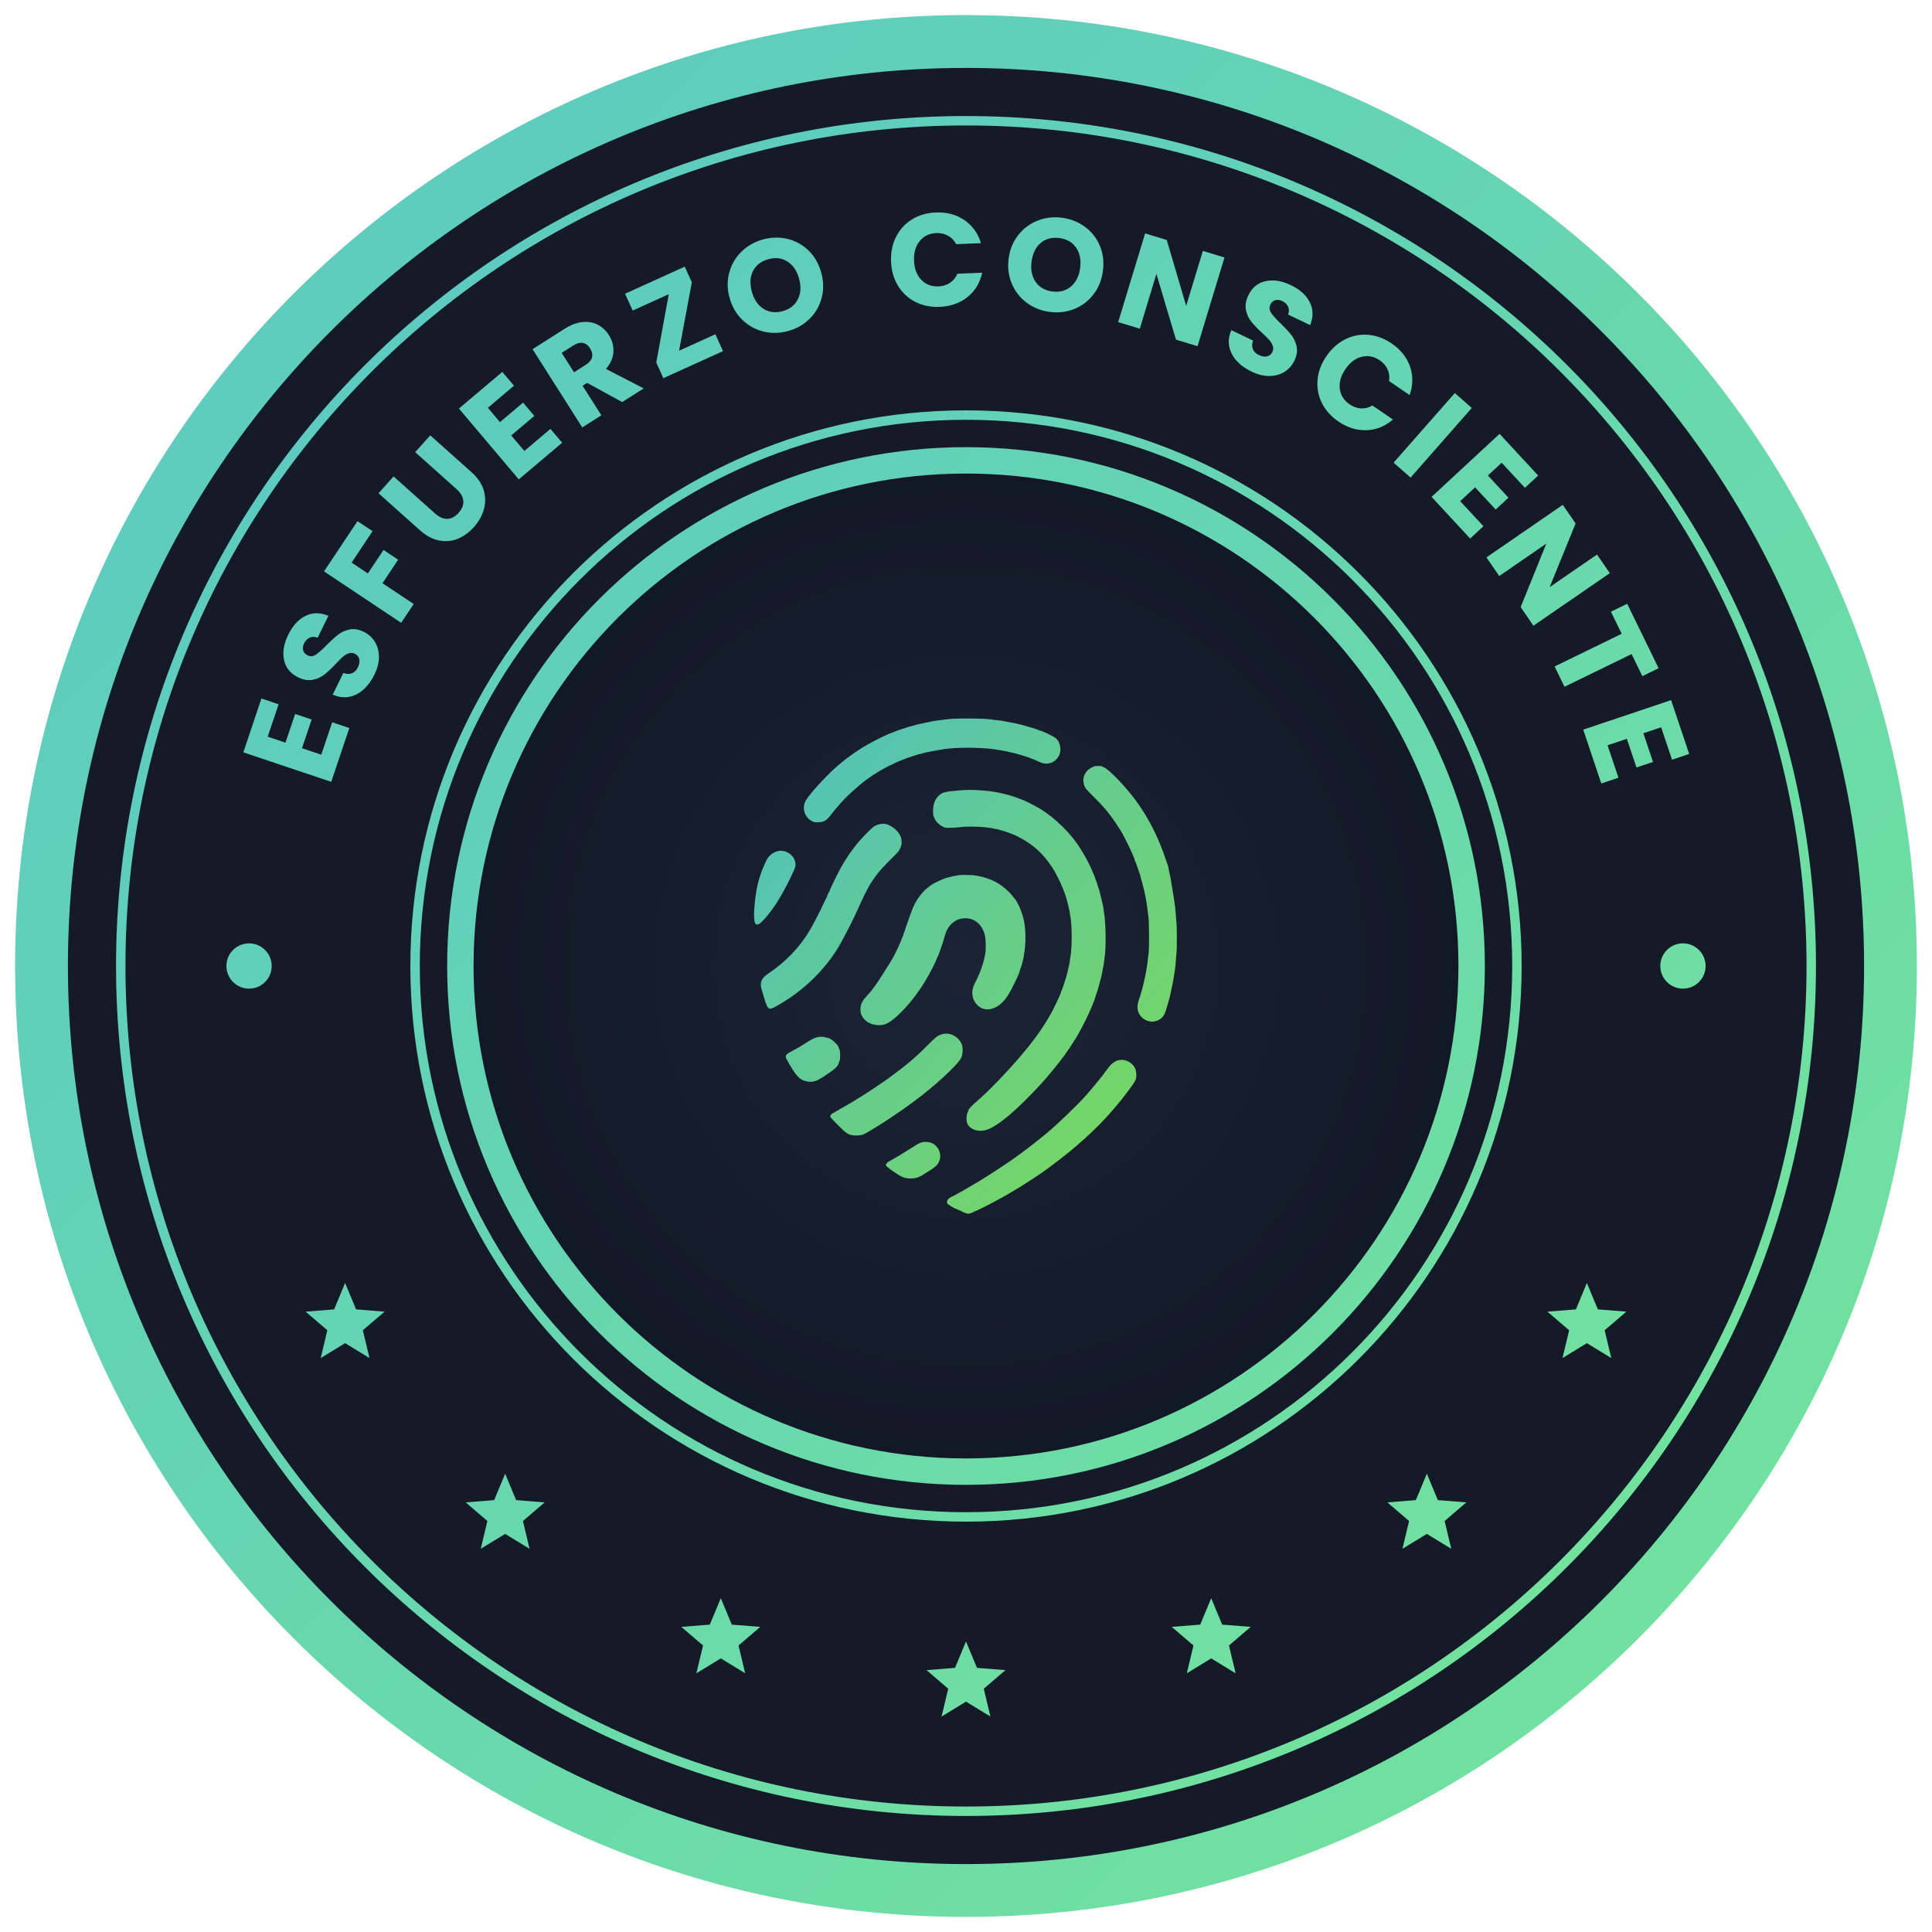
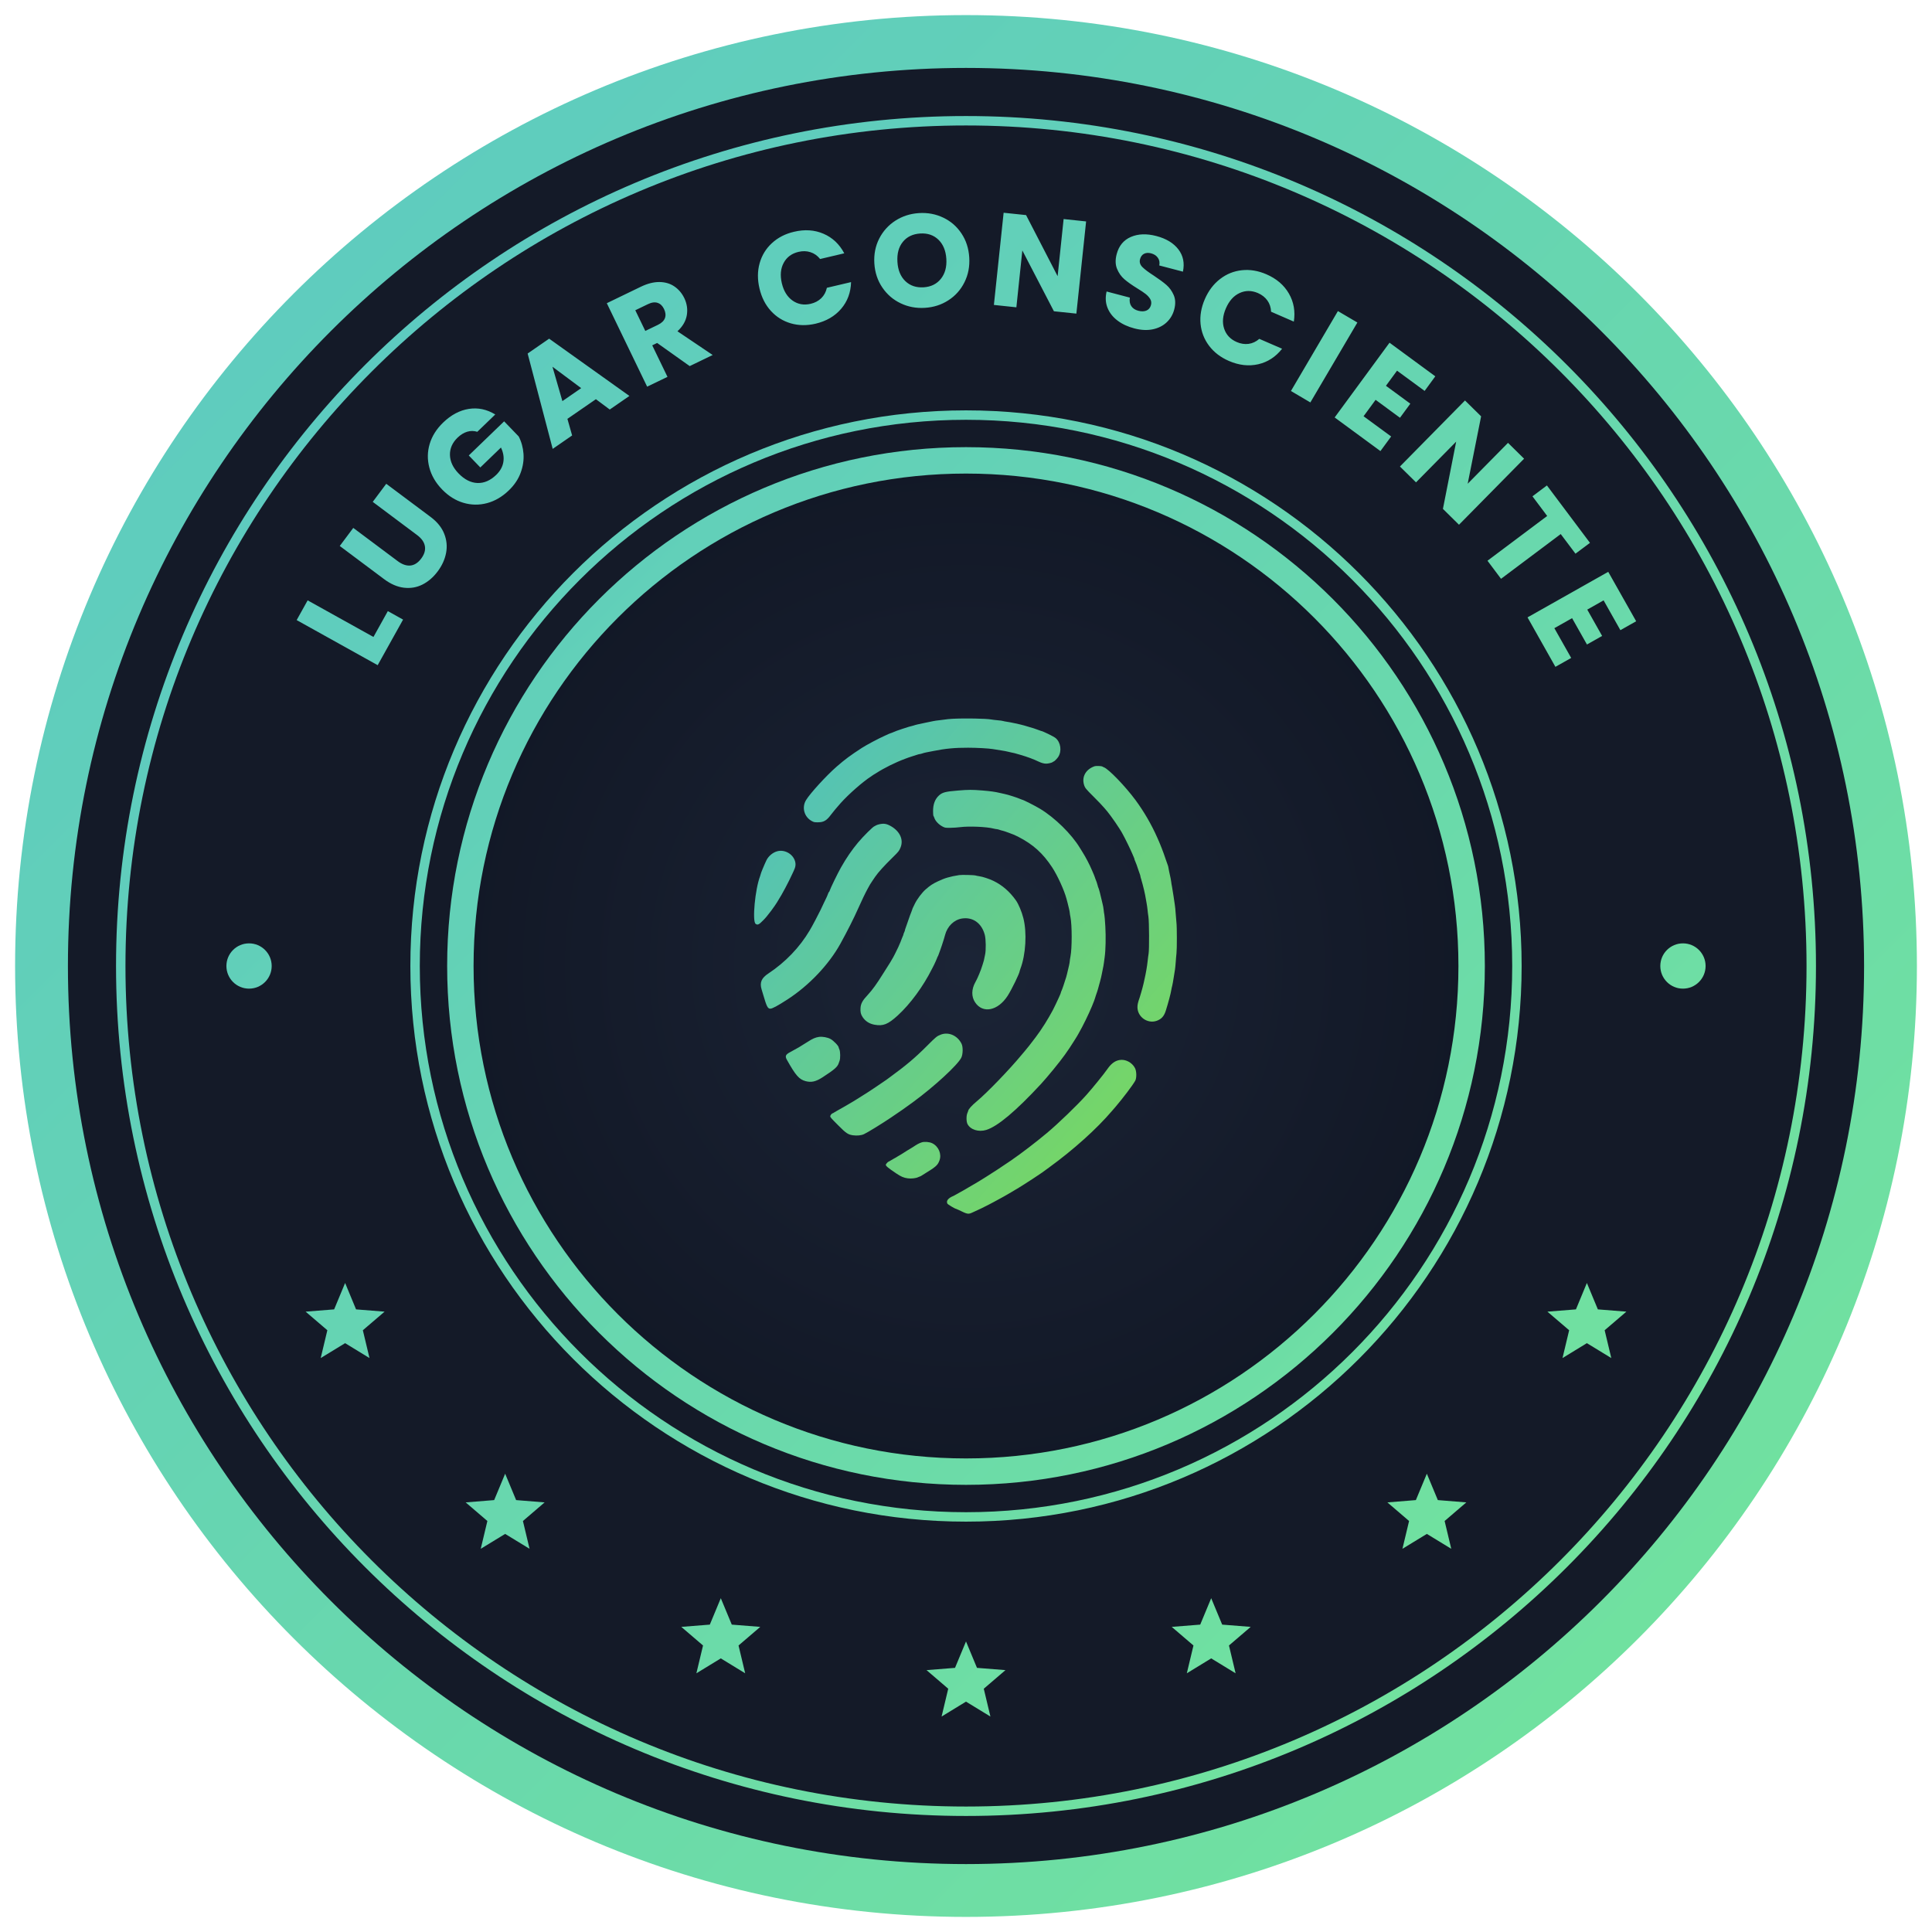
- <svg xmlns="http://www.w3.org/2000/svg" viewBox="0 0 512 512" width="512" height="512" role="img" aria-label="Sello ESFUERZO CONSCIENTE">
+ <svg xmlns="http://www.w3.org/2000/svg" viewBox="0 0 512 512" width="512" height="512" role="img" aria-label="Sello LUGAR CONSCIENTE">
  <defs>
    <linearGradient id="sello-g" x1="0" y1="0" x2="1" y2="1">
      <stop offset="0" stop-color="#5BC8C4" />
      <stop offset="1" stop-color="#74E59A" />
    </linearGradient>
    <linearGradient id="sello-gu" gradientUnits="userSpaceOnUse" x1="60" y1="60" x2="452" y2="452">
      <stop offset="0" stop-color="#5BC8C4" />
      <stop offset="1" stop-color="#74E59A" />
    </linearGradient>
    <linearGradient id="sello-m" x1="0" y1="1" x2="1" y2="0">
      <stop offset="0" stop-color="#4FC0C2" />
      <stop offset="1" stop-color="#7DDA55" />
    </linearGradient>
    <radialGradient id="sello-c" cx="0.5" cy="0.5" r="0.5">
      <stop offset="0" stop-color="#1B2436" />
      <stop offset="1" stop-color="#121826" />
    </radialGradient>
  </defs>
  <circle cx="256" cy="256" r="252" fill="url(#sello-g)" />
  <circle cx="256" cy="256" r="238" fill="#141A28" />
  <circle cx="256" cy="256" r="224" fill="none" stroke="url(#sello-gu)" stroke-width="2.5" />
-   <path fill="url(#sello-gu)" d="M73.83 186.64L70.94 195.23L75.65 196.81L78.21 189.21L82.59 190.68L80.03 198.28L85.14 200L88.03 191.41L92.58 192.93L87.78 207.2L64.49 199.38L69.28 185.11L73.83 186.64ZM99.22 178.8Q98.03 181.22 96.31 182.75Q94.58 184.28 92.48 184.68Q90.38 185.07 88.18 184.07L88.18 184.07L90.98 178.35Q92.27 178.82 93.27 178.42Q94.27 178.01 94.84 176.85L94.84 176.85Q95.42 175.65 95.21 174.69Q95 173.73 94.03 173.25L94.03 173.25Q93.21 172.85 92.41 173.14Q91.6 173.43 90.86 174.06Q90.13 174.69 88.96 175.95L88.96 175.95Q87.25 177.77 85.93 178.79Q84.61 179.82 82.84 180.16Q81.08 180.51 79 179.49L79 179.49Q75.92 177.98 75.27 174.89Q74.62 171.81 76.38 168.22L76.38 168.22Q78.17 164.58 81 163.2Q83.84 161.83 87.03 163.2L87.03 163.2L84.18 169.01Q83.08 168.55 82.11 168.97Q81.15 169.39 80.59 170.52L80.59 170.52Q80.11 171.5 80.34 172.35Q80.57 173.2 81.54 173.68L81.54 173.68Q82.61 174.2 83.7 173.49Q84.79 172.78 86.53 170.98L86.53 170.98Q88.3 169.2 89.61 168.18Q90.93 167.17 92.66 166.81Q94.4 166.46 96.38 167.43L96.38 167.43Q98.26 168.35 99.33 170.06Q100.4 171.78 100.42 174.05Q100.44 176.32 99.22 178.8L99.22 178.8ZM85.87 151.42L94.74 138.11L98.73 140.77L93.18 149.1L97.49 151.97L101.64 145.74L105.51 148.33L101.36 154.56L109.63 160.07L106.31 165.05L85.87 151.42ZM100.31 130.72L104.3 126.26L115.26 136.05Q116.91 137.52 118.52 137.5Q120.13 137.48 121.53 135.92L121.53 135.92Q122.93 134.35 122.78 132.72Q122.64 131.1 121 129.63L121 129.63L110.03 119.83L114.02 115.37L124.96 125.14Q127.41 127.33 128.18 129.89Q128.94 132.45 128.23 134.98Q127.52 137.51 125.58 139.68L125.58 139.68Q123.65 141.85 121.27 142.8Q118.9 143.75 116.3 143.22Q113.7 142.68 111.25 140.49L111.25 140.49L100.31 130.72ZM136.21 102.22L129.29 108.07L132.5 111.87L138.62 106.69L141.6 110.22L135.48 115.4L138.96 119.51L145.88 113.66L148.97 117.33L137.48 127.04L121.62 108.27L133.12 98.56L136.21 102.22ZM170.59 102.93L164.89 106.55L155.6 101.47L154.39 102.24L159.37 110.06L154.31 113.27L141.13 92.54L149.61 87.15Q152.06 85.59 154.33 85.35Q156.61 85.11 158.41 86.06Q160.22 87 161.38 88.83L161.38 88.83Q162.69 90.9 162.56 93.27Q162.43 95.63 160.58 97.76L160.58 97.76L170.59 102.93ZM148.85 93.52L152.12 98.66L155.25 96.67Q156.64 95.79 156.9 94.67Q157.16 93.55 156.37 92.31L156.37 92.31Q155.62 91.13 154.5 90.89Q153.37 90.65 151.98 91.53L151.98 91.53L148.85 93.52ZM183.34 74.81L179.96 92.95L189.58 88.58L191.61 93.05L175.8 100.22L173.92 96.07L177.23 77.97L167.67 82.3L165.65 77.84L181.46 70.67L183.34 74.81ZM208.92 87.71Q205.58 88.64 202.37 87.87Q199.15 87.1 196.74 84.77Q194.33 82.45 193.36 78.98L193.36 78.98Q192.38 75.51 193.25 72.29Q194.11 69.06 196.45 66.74Q198.8 64.41 202.14 63.47L202.14 63.47Q205.47 62.54 208.69 63.31Q211.9 64.08 214.28 66.4Q216.65 68.71 217.62 72.19L217.62 72.19Q218.6 75.66 217.76 78.89Q216.92 82.12 214.59 84.45Q212.26 86.77 208.92 87.71L208.92 87.71ZM207.45 82.45Q210.28 81.66 211.45 79.29Q212.63 76.93 211.76 73.83L211.76 73.83Q210.88 70.69 208.66 69.3Q206.43 67.9 203.6 68.7L203.6 68.7Q200.73 69.5 199.55 71.83Q198.37 74.16 199.25 77.33L199.25 77.33Q200.13 80.46 202.36 81.86Q204.58 83.25 207.45 82.45L207.45 82.45ZM236.14 69.34Q235.99 65.7 237.45 62.79Q238.91 59.87 241.66 58.16Q244.41 56.46 247.97 56.31L247.97 56.31Q252.35 56.13 255.55 58.31Q258.76 60.49 259.97 64.44L259.97 64.44L253.4 64.71Q252.6 63.2 251.22 62.45Q249.84 61.7 248.13 61.77L248.13 61.77Q245.37 61.88 243.73 63.88Q242.1 65.87 242.23 69.09L242.23 69.09Q242.36 72.3 244.15 74.16Q245.95 76.01 248.71 75.9L248.71 75.9Q250.42 75.83 251.74 74.97Q253.05 74.11 253.72 72.54L253.72 72.54L260.29 72.27Q259.41 76.3 256.39 78.72Q253.37 81.14 249 81.32L249 81.32Q245.43 81.46 242.55 79.99Q239.67 78.51 237.98 75.74Q236.29 72.97 236.14 69.34L236.14 69.34ZM278.23 82.66Q274.79 82.22 272.13 80.26Q269.47 78.3 268.16 75.22Q266.84 72.14 267.3 68.56L267.3 68.56Q267.75 64.99 269.8 62.35Q271.85 59.72 274.92 58.49Q277.99 57.26 281.42 57.7L281.42 57.7Q284.86 58.14 287.52 60.11Q290.18 62.07 291.47 65.13Q292.75 68.19 292.29 71.76L292.29 71.76Q291.83 75.34 289.8 77.99Q287.77 80.64 284.72 81.87Q281.67 83.1 278.23 82.66L278.23 82.66ZM278.92 77.25Q281.84 77.62 283.84 75.9Q285.84 74.18 286.25 70.99L286.25 70.99Q286.67 67.76 285.16 65.61Q283.65 63.46 280.74 63.08L280.74 63.08Q277.78 62.71 275.79 64.39Q273.79 66.08 273.37 69.34L273.37 69.34Q272.96 72.57 274.46 74.72Q275.97 76.87 278.92 77.25L278.92 77.25ZM324.5 68.23L317.36 91.74L311.64 90L306.46 72.59L302.06 87.1L296.33 85.36L303.47 61.85L309.2 63.59L314.35 81.06L318.77 66.49L324.5 68.23ZM331.7 98.49Q329.27 97.33 327.72 95.62Q326.17 93.91 325.76 91.81Q325.35 89.71 326.33 87.5L326.33 87.5L332.07 90.25Q331.61 91.54 332.03 92.54Q332.44 93.53 333.61 94.09L333.61 94.09Q334.81 94.66 335.77 94.44Q336.73 94.22 337.2 93.25L337.2 93.25Q337.59 92.42 337.29 91.62Q337 90.82 336.36 90.09Q335.72 89.36 334.45 88.21L334.45 88.21Q332.62 86.52 331.58 85.2Q330.54 83.89 330.18 82.13Q329.82 80.36 330.82 78.28L330.82 78.28Q332.3 75.19 335.38 74.51Q338.46 73.83 342.06 75.55L342.06 75.55Q345.72 77.3 347.12 80.13Q348.52 82.95 347.19 86.15L347.19 86.15L341.35 83.36Q341.8 82.25 341.37 81.29Q340.93 80.33 339.8 79.78L339.8 79.78Q338.82 79.32 337.97 79.55Q337.12 79.78 336.65 80.76L336.65 80.76Q336.14 81.84 336.86 82.92Q337.58 84 339.4 85.72L339.4 85.72Q341.2 87.48 342.22 88.78Q343.25 90.09 343.62 91.82Q344 93.55 343.04 95.54L343.04 95.54Q342.14 97.43 340.44 98.52Q338.73 99.61 336.46 99.65Q334.19 99.68 331.7 98.49L331.7 98.49ZM351.51 94.4Q353.57 91.39 356.47 89.93Q359.38 88.46 362.61 88.73Q365.83 89 368.78 91.01L368.78 91.01Q372.4 93.48 373.67 97.14Q374.94 100.81 373.56 104.7L373.56 104.7L368.12 100.99Q368.38 99.3 367.72 97.88Q367.06 96.45 365.65 95.48L365.65 95.48Q363.36 93.93 360.86 94.55Q358.36 95.17 356.54 97.83L356.54 97.83Q354.73 100.49 355.06 103.05Q355.39 105.61 357.68 107.17L357.68 107.17Q359.09 108.13 360.66 108.23Q362.23 108.32 363.7 107.46L363.7 107.46L369.14 111.17Q366.02 113.88 362.16 114.01Q358.29 114.15 354.68 111.69L354.68 111.69Q351.73 109.67 350.3 106.77Q348.87 103.87 349.17 100.64Q349.46 97.41 351.51 94.4L351.51 94.4ZM385.55 104.16L390.04 108.11L373.82 126.56L369.32 122.61L385.55 104.16ZM404.12 129.28L397.96 122.63L394.31 126.01L399.76 131.89L396.37 135.03L390.92 129.15L386.97 132.81L393.13 139.46L389.61 142.72L379.38 131.68L397.4 114.98L407.63 126.02L404.12 129.28ZM426.62 151.89L406.38 165.82L402.99 160.89L409.79 144.06L397.31 152.65L393.92 147.72L414.15 133.79L417.55 138.72L410.68 155.59L423.22 146.96L426.62 151.89ZM431.22 160L439.55 177.09L435.24 179.19L432.39 173.34L414.61 182L411.99 176.62L429.77 167.96L426.91 162.1L431.22 160ZM443.11 201.33L440.22 192.74L435.51 194.32L438.06 201.92L433.68 203.39L431.13 195.79L426.02 197.51L428.91 206.1L424.36 207.63L419.57 193.36L442.86 185.54L447.65 199.81L443.11 201.33Z" />
+   <path fill="url(#sello-gu)" d="M81.53 159.1L98.97 168.8L102.78 161.95L106.82 164.2L100.09 176.28L78.62 164.33L81.53 159.1ZM90.04 144.69L93.62 139.9L105.39 148.7Q107.16 150.02 108.76 149.87Q110.36 149.71 111.62 148.03L111.62 148.03Q112.88 146.35 112.6 144.74Q112.32 143.13 110.55 141.81L110.55 141.81L98.78 133L102.36 128.21L114.11 136.99Q116.74 138.96 117.72 141.45Q118.71 143.93 118.22 146.52Q117.73 149.1 115.99 151.43L115.99 151.43Q114.25 153.75 111.96 154.91Q109.68 156.06 107.05 155.75Q104.41 155.44 101.78 153.47L101.78 153.47L90.04 144.69ZM131.25 109.84L126.49 114.43Q125.16 114.01 123.82 114.41Q122.48 114.81 121.27 115.97L121.27 115.97Q119.18 117.99 119.24 120.58Q119.31 123.17 121.52 125.46L121.52 125.46Q123.88 127.9 126.53 128Q129.17 128.09 131.49 125.86L131.49 125.86Q133.08 124.32 133.39 122.46Q133.71 120.6 132.76 118.6L132.76 118.6L127.29 123.88L124.23 120.7L133.6 111.66L137.46 115.66Q138.54 117.74 138.73 120.23Q138.92 122.72 137.98 125.28Q137.05 127.84 134.83 129.97L134.83 129.97Q132.21 132.5 129.06 133.34Q125.9 134.17 122.78 133.24Q119.67 132.31 117.14 129.69L117.14 129.69Q114.61 127.07 113.78 123.91Q112.94 120.75 113.87 117.64Q114.81 114.52 117.43 111.99L117.43 111.99Q120.6 108.93 124.26 108.36Q127.92 107.8 131.25 109.84L131.25 109.84ZM161.59 108.53L157.92 105.79L150.37 111L151.62 115.4L146.47 118.96L139.83 93.69L145.53 89.75L166.8 104.93L161.59 108.53ZM149.04 106.3L154.02 102.86L146.41 97.19L149.04 106.3ZM188.87 94.08L182.78 97.02L174.15 90.89L172.85 91.52L176.89 99.87L171.5 102.47L160.81 80.35L169.85 75.98Q172.47 74.72 174.75 74.74Q177.04 74.76 178.72 75.91Q180.4 77.06 181.35 79.01L181.35 79.01Q182.41 81.22 182.01 83.55Q181.6 85.89 179.53 87.79L179.53 87.79L188.87 94.08ZM168.36 82.22L171.01 87.7L174.35 86.09Q175.83 85.37 176.22 84.29Q176.61 83.21 175.97 81.88L175.97 81.88Q175.36 80.62 174.27 80.26Q173.18 79.89 171.7 80.61L171.7 80.61L168.36 82.22ZM201.27 76.44Q200.43 72.9 201.31 69.76Q202.19 66.62 204.57 64.43Q206.95 62.23 210.43 61.42L210.43 61.42Q214.68 60.41 218.25 61.95Q221.81 63.49 223.74 67.13L223.74 67.13L217.34 68.64Q216.27 67.3 214.77 66.83Q213.28 66.35 211.61 66.75L211.61 66.75Q208.92 67.38 207.69 69.65Q206.46 71.91 207.19 75.05L207.19 75.05Q207.93 78.18 210.04 79.66Q212.15 81.14 214.84 80.51L214.84 80.51Q216.51 80.12 217.64 79.03Q218.77 77.93 219.13 76.27L219.13 76.27L225.54 74.76Q225.43 78.89 222.92 81.83Q220.41 84.77 216.15 85.78L216.15 85.78Q212.68 86.59 209.57 85.69Q206.46 84.78 204.28 82.38Q202.1 79.98 201.27 76.44L201.27 76.44ZM245.11 81.58Q241.65 81.8 238.67 80.37Q235.69 78.95 233.81 76.17Q231.94 73.4 231.71 69.8L231.71 69.8Q231.49 66.2 233 63.23Q234.52 60.26 237.3 58.47Q240.08 56.69 243.54 56.47L243.54 56.47Q247 56.25 249.98 57.68Q252.96 59.1 254.8 61.87Q256.64 64.63 256.86 68.22L256.86 68.22Q257.09 71.82 255.59 74.81Q254.1 77.8 251.33 79.58Q248.57 81.37 245.11 81.58L245.11 81.58ZM244.77 76.14Q247.7 75.95 249.35 73.88Q250.99 71.82 250.79 68.6L250.79 68.6Q250.58 65.36 248.7 63.53Q246.81 61.7 243.88 61.88L243.88 61.88Q240.91 62.07 239.26 64.1Q237.62 66.13 237.83 69.42L237.83 69.42Q238.03 72.66 239.91 74.49Q241.8 76.32 244.77 76.14L244.77 76.14ZM287.83 58.68L285.25 83.11L279.3 82.49L270.93 66.37L269.35 81.44L263.39 80.81L265.97 56.38L271.92 57L280.28 73.19L281.87 58.05L287.83 58.68ZM300.61 87.03Q298 86.35 296.16 84.96Q294.31 83.57 293.51 81.59Q292.71 79.61 293.26 77.25L293.26 77.25L299.42 78.87Q299.21 80.23 299.8 81.12Q300.4 82.02 301.65 82.35L301.65 82.35Q302.94 82.69 303.84 82.29Q304.74 81.89 305.02 80.84L305.02 80.84Q305.25 79.96 304.81 79.23Q304.36 78.5 303.6 77.9Q302.83 77.3 301.37 76.41L301.37 76.41Q299.25 75.1 297.98 74.01Q296.71 72.91 296.03 71.25Q295.34 69.59 295.93 67.35L295.93 67.35Q296.8 64.04 299.69 62.79Q302.59 61.54 306.45 62.55L306.45 62.55Q310.37 63.58 312.29 66.09Q314.2 68.6 313.49 71.99L313.49 71.99L307.22 70.35Q307.46 69.18 306.85 68.32Q306.25 67.45 305.03 67.13L305.03 67.13Q303.98 66.86 303.19 67.25Q302.4 67.64 302.12 68.69L302.12 68.69Q301.82 69.84 302.74 70.77Q303.65 71.69 305.76 73.04L305.76 73.04Q307.86 74.43 309.11 75.51Q310.36 76.6 311.06 78.23Q311.75 79.86 311.19 81.99L311.19 81.99Q310.66 84.02 309.19 85.41Q307.72 86.8 305.5 87.27Q303.28 87.73 300.61 87.03L300.61 87.03ZM319.29 79.28Q320.74 75.94 323.32 73.95Q325.9 71.95 329.12 71.61Q332.34 71.27 335.61 72.69L335.61 72.69Q339.63 74.43 341.57 77.79Q343.51 81.15 342.88 85.23L342.88 85.23L336.85 82.61Q336.78 80.9 335.87 79.63Q334.95 78.36 333.38 77.67L333.38 77.67Q330.84 76.57 328.5 77.66Q326.16 78.74 324.88 81.7L324.88 81.7Q323.6 84.65 324.41 87.1Q325.22 89.55 327.76 90.65L327.76 90.65Q329.33 91.33 330.89 91.13Q332.44 90.92 333.73 89.8L333.73 89.8L339.77 92.42Q337.22 95.66 333.45 96.53Q329.68 97.39 325.66 95.65L325.66 95.65Q322.39 94.23 320.43 91.65Q318.48 89.07 318.16 85.84Q317.85 82.62 319.29 79.28L319.29 79.28ZM354.56 82.44L359.72 85.47L347.26 106.65L342.11 103.62L354.56 82.44ZM377.54 103.6L370.23 98.23L367.29 102.24L373.75 106.98L371.01 110.71L364.55 105.96L361.36 110.31L368.67 115.67L365.83 119.54L353.7 110.63L368.24 90.82L380.37 99.73L377.54 103.6ZM403.9 121.56L386.65 139.06L382.39 134.86L385.9 117.04L375.26 127.83L371 123.63L388.24 106.13L392.51 110.33L388.95 128.2L399.64 117.36L403.9 121.56ZM409.95 128.65L421.36 143.86L417.52 146.73L413.61 141.53L397.79 153.39L394.2 148.6L410.02 136.74L406.12 131.53L409.95 128.65ZM429.42 167L424.97 159.1L420.64 161.55L424.58 168.53L420.56 170.8L416.62 163.82L411.92 166.47L416.38 174.36L412.2 176.72L404.81 163.61L426.2 151.54L433.6 164.64L429.42 167Z" />
  <circle cx="66" cy="256" r="6" fill="url(#sello-gu)" />
  <circle cx="446" cy="256" r="6" fill="url(#sello-gu)" />
  <circle cx="256" cy="256" r="146" fill="none" stroke="url(#sello-gu)" stroke-width="2.5" />
  <circle cx="256" cy="256" r="134" fill="url(#sello-c)" stroke="url(#sello-gu)" stroke-width="7" />
  <path fill="url(#sello-gu)" d="M91.46 340L94.36 347L101.92 347.6L96.16 352.53L97.92 359.9L91.46 355.95L84.99 359.9L86.75 352.53L80.99 347.6L88.55 347ZM133.87 390.55L136.78 397.54L144.33 398.15L138.58 403.08L140.34 410.45L133.87 406.5L127.4 410.45L129.16 403.08L123.41 398.15L130.96 397.54ZM191.02 423.54L193.93 430.54L201.48 431.14L195.72 436.07L197.48 443.44L191.02 439.49L184.55 443.44L186.31 436.07L180.55 431.14L188.11 430.54ZM256 435L258.91 442L266.46 442.6L260.71 447.53L262.47 454.9L256 450.95L249.53 454.9L251.29 447.53L245.54 442.6L253.09 442ZM320.98 423.54L323.89 430.54L331.45 431.14L325.69 436.07L327.45 443.44L320.98 439.49L314.52 443.44L316.28 436.07L310.52 431.14L318.07 430.54ZM378.13 390.55L381.04 397.54L388.59 398.15L382.84 403.08L384.6 410.45L378.13 406.5L371.66 410.45L373.42 403.08L367.67 398.15L375.22 397.54ZM420.54 340L423.45 347L431.01 347.6L425.25 352.53L427.01 359.9L420.54 355.95L414.08 359.9L415.84 352.53L410.08 347.6L417.64 347Z" />
  <g transform="translate(256 256) scale(0.39) translate(-247.5 -262) translate(0 500) scale(0.025 -0.025)">
    <path fill="url(#sello-m)" d="M9528 16239 c-75 -4 -162 -13 -195 -19 -32 -6 -103 -15 -158 -20 -55 -5 -131 -16 -170 -25 -38 -8 -128 -27 -200 -41 -195 -40 -286 -61 -330 -78 -22 -8 -47 -15 -55 -15 -16 -1 -101 -26 -245 -74 -147 -49 -187 -63 -249 -91 -32 -14 -63 -26 -69 -26 -5 0 -35 -12 -66 -26 -31 -15 -74 -34 -96 -44 -169 -75 -504 -253 -630 -335 -313 -204 -451 -306 -682 -507 -276 -240 -718 -723 -831 -909 -123 -203 -48 -465 165 -574 53 -27 66 -30 160 -29 154 0 235 47 351 204 51 68 173 215 262 314 222 249 614 592 835 732 17 10 32 21 35 25 3 3 19 14 35 23 17 9 44 25 60 36 218 141 526 294 785 390 41 15 86 32 100 37 14 6 59 21 100 33 41 12 99 31 128 41 30 11 62 19 73 19 10 0 40 7 66 16 26 10 77 23 113 30 36 7 121 24 190 37 324 66 586 91 945 90 239 0 561 -18 674 -37 47 -8 149 -25 226 -36 77 -12 160 -27 185 -35 25 -8 65 -17 90 -21 43 -6 106 -22 250 -65 197 -58 348 -114 493 -183 82 -39 147 -56 209 -56 58 1 156 25 177 44 10 9 22 16 27 16 15 0 93 80 121 123 101 158 69 393 -69 511 -51 44 -362 196 -401 196 -5 0 -35 11 -66 24 -63 26 -153 55 -396 125 -102 29 -378 89 -466 100 -42 6 -88 15 -102 20 -14 6 -79 15 -144 20 -65 6 -143 15 -173 21 -140 27 -743 37 -1062 19z M13400 14951 c-238 -80 -356 -281 -294 -499 26 -90 46 -115 264 -332 114 -113 243 -248 286 -300 43 -52 81 -97 85 -100 14 -12 169 -222 220 -300 31 -47 78 -119 106 -160 27 -42 52 -82 56 -90 4 -8 20 -37 36 -65 58 -101 216 -424 266 -545 15 -36 33 -79 41 -97 8 -17 14 -37 14 -45 0 -7 7 -26 16 -43 16 -31 63 -160 91 -250 9 -27 24 -71 34 -97 11 -26 19 -55 19 -65 0 -10 9 -45 20 -78 11 -33 29 -97 40 -142 11 -46 29 -118 40 -160 11 -43 24 -105 30 -138 5 -33 20 -118 34 -190 13 -71 27 -166 31 -210 3 -44 14 -127 23 -185 21 -133 25 -889 5 -1005 -7 -38 -19 -133 -27 -210 -14 -132 -48 -331 -82 -475 -8 -36 -22 -95 -29 -132 -8 -37 -21 -89 -29 -115 -7 -27 -24 -84 -36 -128 -12 -44 -30 -102 -39 -130 -46 -129 -61 -195 -61 -262 0 -266 270 -459 520 -374 129 45 202 124 249 272 71 223 137 473 152 572 5 33 16 82 24 110 8 29 26 128 40 220 14 93 30 191 35 218 5 28 14 117 20 199 5 82 15 191 21 242 14 121 14 716 -1 838 -6 52 -15 165 -21 250 -5 85 -16 193 -24 240 -8 47 -24 153 -35 235 -12 83 -30 194 -40 247 -11 53 -20 107 -20 120 0 23 -25 153 -61 309 -10 47 -19 94 -19 103 0 10 -8 38 -18 64 -11 26 -34 92 -52 147 -34 103 -78 225 -111 308 -10 26 -28 71 -40 100 -12 28 -27 66 -34 82 -8 17 -30 68 -51 115 -149 339 -360 703 -587 1010 -276 373 -726 840 -857 890 -19 7 -41 18 -48 24 -17 12 -169 18 -202 7z M9690 14290 c-348 -28 -434 -50 -528 -138 -105 -97 -157 -237 -157 -418 0 -74 4 -126 11 -135 6 -8 17 -32 24 -54 29 -88 126 -188 235 -241 58 -28 65 -29 200 -28 77 1 197 8 267 18 241 31 715 11 909 -39 31 -8 68 -15 83 -15 14 0 49 -9 78 -19 29 -11 69 -22 88 -25 19 -4 89 -27 155 -52 66 -25 136 -52 155 -59 19 -8 73 -34 120 -58 397 -205 661 -445 910 -823 146 -222 331 -626 392 -859 6 -22 19 -69 28 -105 32 -120 60 -247 60 -272 0 -14 9 -70 20 -124 43 -217 43 -839 0 -1063 -11 -56 -20 -116 -20 -132 0 -17 -9 -67 -19 -112 -11 -45 -25 -104 -31 -132 -37 -162 -46 -193 -121 -417 -22 -64 -46 -130 -54 -145 -8 -15 -15 -34 -15 -40 0 -7 -10 -34 -21 -60 -12 -27 -27 -61 -34 -78 -26 -60 -145 -310 -155 -325 -6 -8 -17 -28 -24 -45 -22 -46 -147 -261 -201 -345 -117 -182 -146 -224 -254 -370 -97 -131 -272 -353 -291 -370 -3 -3 -39 -45 -80 -95 -344 -415 -941 -1035 -1235 -1280 -134 -112 -225 -215 -225 -254 0 -5 -10 -30 -22 -57 -33 -75 -31 -230 2 -298 78 -155 303 -226 510 -162 310 96 804 511 1485 1246 180 195 515 604 653 799 89 125 167 241 232 346 17 28 44 70 60 95 16 25 35 56 43 70 7 14 24 43 37 65 119 207 272 520 363 740 55 134 69 172 82 215 7 25 18 61 25 80 36 102 48 139 59 180 7 25 30 110 52 190 22 80 44 172 49 205 6 33 19 98 29 145 11 47 24 123 30 170 6 47 15 114 20 150 27 188 35 554 18 837 -9 153 -21 297 -27 321 -6 23 -14 83 -19 132 -6 49 -16 113 -25 142 -8 29 -21 85 -29 123 -22 108 -78 319 -88 331 -5 6 -13 31 -18 55 -11 48 -44 146 -67 196 -7 17 -14 35 -14 41 0 5 -11 34 -24 63 -12 30 -36 83 -51 119 -71 167 -168 352 -264 505 -31 49 -60 97 -66 106 -227 376 -679 819 -1083 1063 -136 82 -460 246 -487 246 -4 0 -26 8 -49 19 -83 37 -338 119 -426 136 -36 7 -94 20 -130 29 -129 31 -249 48 -480 67 -279 22 -365 22 -650 -1z M7545 13373 c-38 -8 -82 -24 -96 -34 -15 -10 -30 -19 -34 -19 -31 0 -305 -271 -450 -445 -168 -201 -316 -417 -462 -675 -90 -158 -295 -581 -309 -635 -3 -13 -12 -29 -20 -36 -8 -6 -14 -16 -14 -22 0 -11 -75 -182 -91 -207 -5 -8 -12 -22 -15 -30 -34 -81 -169 -356 -247 -500 -92 -173 -107 -199 -157 -285 -271 -458 -661 -864 -1121 -1168 -189 -124 -241 -246 -185 -432 13 -44 33 -111 45 -150 94 -322 122 -375 193 -375 53 0 190 73 458 246 587 378 1129 947 1445 1518 186 337 368 696 487 966 93 209 190 411 255 530 61 112 76 137 126 210 28 41 63 93 78 115 82 120 241 296 484 534 153 150 169 170 206 262 86 210 -15 436 -257 577 -122 70 -192 82 -319 55z M4775 12640 c-123 -31 -245 -132 -301 -250 -60 -126 -154 -353 -154 -373 0 -6 -9 -34 -19 -62 -133 -351 -214 -1212 -121 -1287 53 -43 93 -25 209 95 73 75 103 111 216 259 47 62 148 207 158 228 4 8 20 35 36 60 102 158 279 491 383 720 11 25 27 59 35 75 52 106 62 182 34 271 -61 192 -280 314 -476 264z M9715 11991 c-253 -40 -394 -81 -581 -171 -146 -70 -201 -106 -326 -214 -102 -87 -240 -271 -302 -401 -15 -33 -36 -77 -47 -97 -10 -20 -19 -42 -19 -49 0 -6 -9 -30 -19 -53 -17 -36 -58 -151 -104 -286 -20 -60 -36 -105 -58 -165 -11 -28 -19 -57 -19 -65 -1 -8 -9 -33 -20 -55 -11 -22 -20 -47 -20 -55 0 -8 -9 -33 -20 -55 -11 -22 -19 -44 -20 -48 0 -10 -73 -187 -100 -242 -72 -151 -115 -236 -138 -277 -68 -118 -98 -169 -150 -248 -66 -102 -87 -136 -138 -218 -155 -250 -283 -428 -404 -557 -144 -153 -188 -234 -197 -357 -7 -109 7 -171 56 -245 76 -115 186 -185 330 -210 231 -41 361 12 624 251 343 313 695 793 934 1271 14 28 30 59 36 70 5 11 14 27 18 35 20 39 77 168 84 190 4 14 11 30 16 36 5 6 18 35 28 65 10 30 31 86 45 124 15 39 33 90 40 115 8 25 18 59 24 75 23 68 52 163 62 205 62 240 245 418 463 451 295 45 535 -128 618 -446 31 -117 35 -424 7 -540 -9 -38 -20 -88 -23 -110 -3 -22 -12 -58 -20 -80 -7 -22 -21 -65 -29 -95 -20 -66 -61 -180 -86 -235 -10 -22 -28 -65 -41 -95 -13 -30 -42 -89 -65 -130 -107 -192 -110 -392 -8 -546 208 -316 621 -234 886 176 112 174 328 619 328 676 0 5 9 31 19 59 147 387 181 985 79 1380 -44 174 -131 379 -200 477 -169 239 -373 417 -613 532 -108 53 -291 113 -378 125 -40 6 -88 15 -107 21 -43 14 -377 21 -445 11z M9213 7654 c-103 -39 -133 -64 -376 -308 -321 -322 -571 -532 -1007 -850 -30 -22 -71 -52 -91 -67 -54 -41 -561 -380 -584 -390 -11 -5 -31 -17 -45 -28 -14 -10 -81 -53 -150 -95 -69 -42 -132 -81 -140 -86 -106 -64 -331 -194 -425 -245 -38 -20 -77 -43 -85 -50 -8 -7 -25 -16 -37 -19 -26 -8 -63 -56 -63 -81 0 -25 25 -54 221 -250 209 -211 263 -247 395 -266 114 -16 228 -4 302 31 104 49 478 279 732 450 265 178 382 260 600 420 574 420 1215 1010 1312 1208 46 92 50 293 7 379 -111 224 -353 330 -566 247z M5905 7593 c-100 -15 -173 -47 -305 -132 -216 -138 -267 -168 -485 -285 -121 -65 -138 -108 -82 -208 238 -424 332 -531 508 -578 155 -41 278 -13 459 104 329 214 407 282 441 386 4 14 15 43 23 65 24 63 21 248 -4 304 -11 24 -20 49 -20 55 0 43 -142 190 -225 234 -82 43 -225 69 -310 55z M14070 6964 c-126 -23 -226 -99 -330 -249 -87 -126 -395 -507 -564 -696 -252 -283 -772 -784 -1076 -1038 -322 -268 -686 -547 -979 -749 -187 -129 -574 -383 -654 -430 -12 -7 -42 -26 -67 -42 -25 -16 -74 -46 -108 -67 -35 -21 -74 -45 -87 -53 -19 -12 -258 -151 -385 -225 -105 -60 -243 -137 -258 -143 -147 -60 -207 -135 -168 -211 13 -23 208 -141 235 -141 4 0 34 -13 67 -29 257 -125 262 -126 402 -60 34 16 92 43 130 60 37 17 74 34 82 38 8 5 62 31 120 60 58 29 112 56 120 61 8 5 47 26 85 45 39 20 93 49 120 65 28 15 68 38 90 49 22 11 65 35 96 53 32 18 122 70 200 116 79 46 171 101 204 122 33 22 74 47 90 56 47 26 498 321 530 347 6 4 92 67 192 140 666 484 1290 1044 1713 1540 19 22 62 73 96 111 202 237 462 580 533 706 42 74 39 261 -6 346 -80 154 -262 248 -423 218z M8695 4726 c-77 -26 -119 -49 -238 -128 -32 -21 -60 -38 -62 -38 -5 0 -181 -110 -227 -141 -15 -11 -29 -19 -31 -19 -2 0 -44 -25 -93 -55 -49 -30 -99 -60 -112 -65 -12 -5 -47 -26 -77 -45 -31 -19 -59 -35 -64 -35 -12 0 -71 -68 -71 -81 0 -36 60 -86 280 -234 131 -89 208 -122 314 -136 95 -14 228 1 287 32 21 10 43 19 48 19 6 0 26 10 45 23 19 12 60 38 91 57 300 184 347 225 395 358 63 172 -25 379 -197 464 -77 38 -214 49 -288 24z" />
  </g>
</svg>
